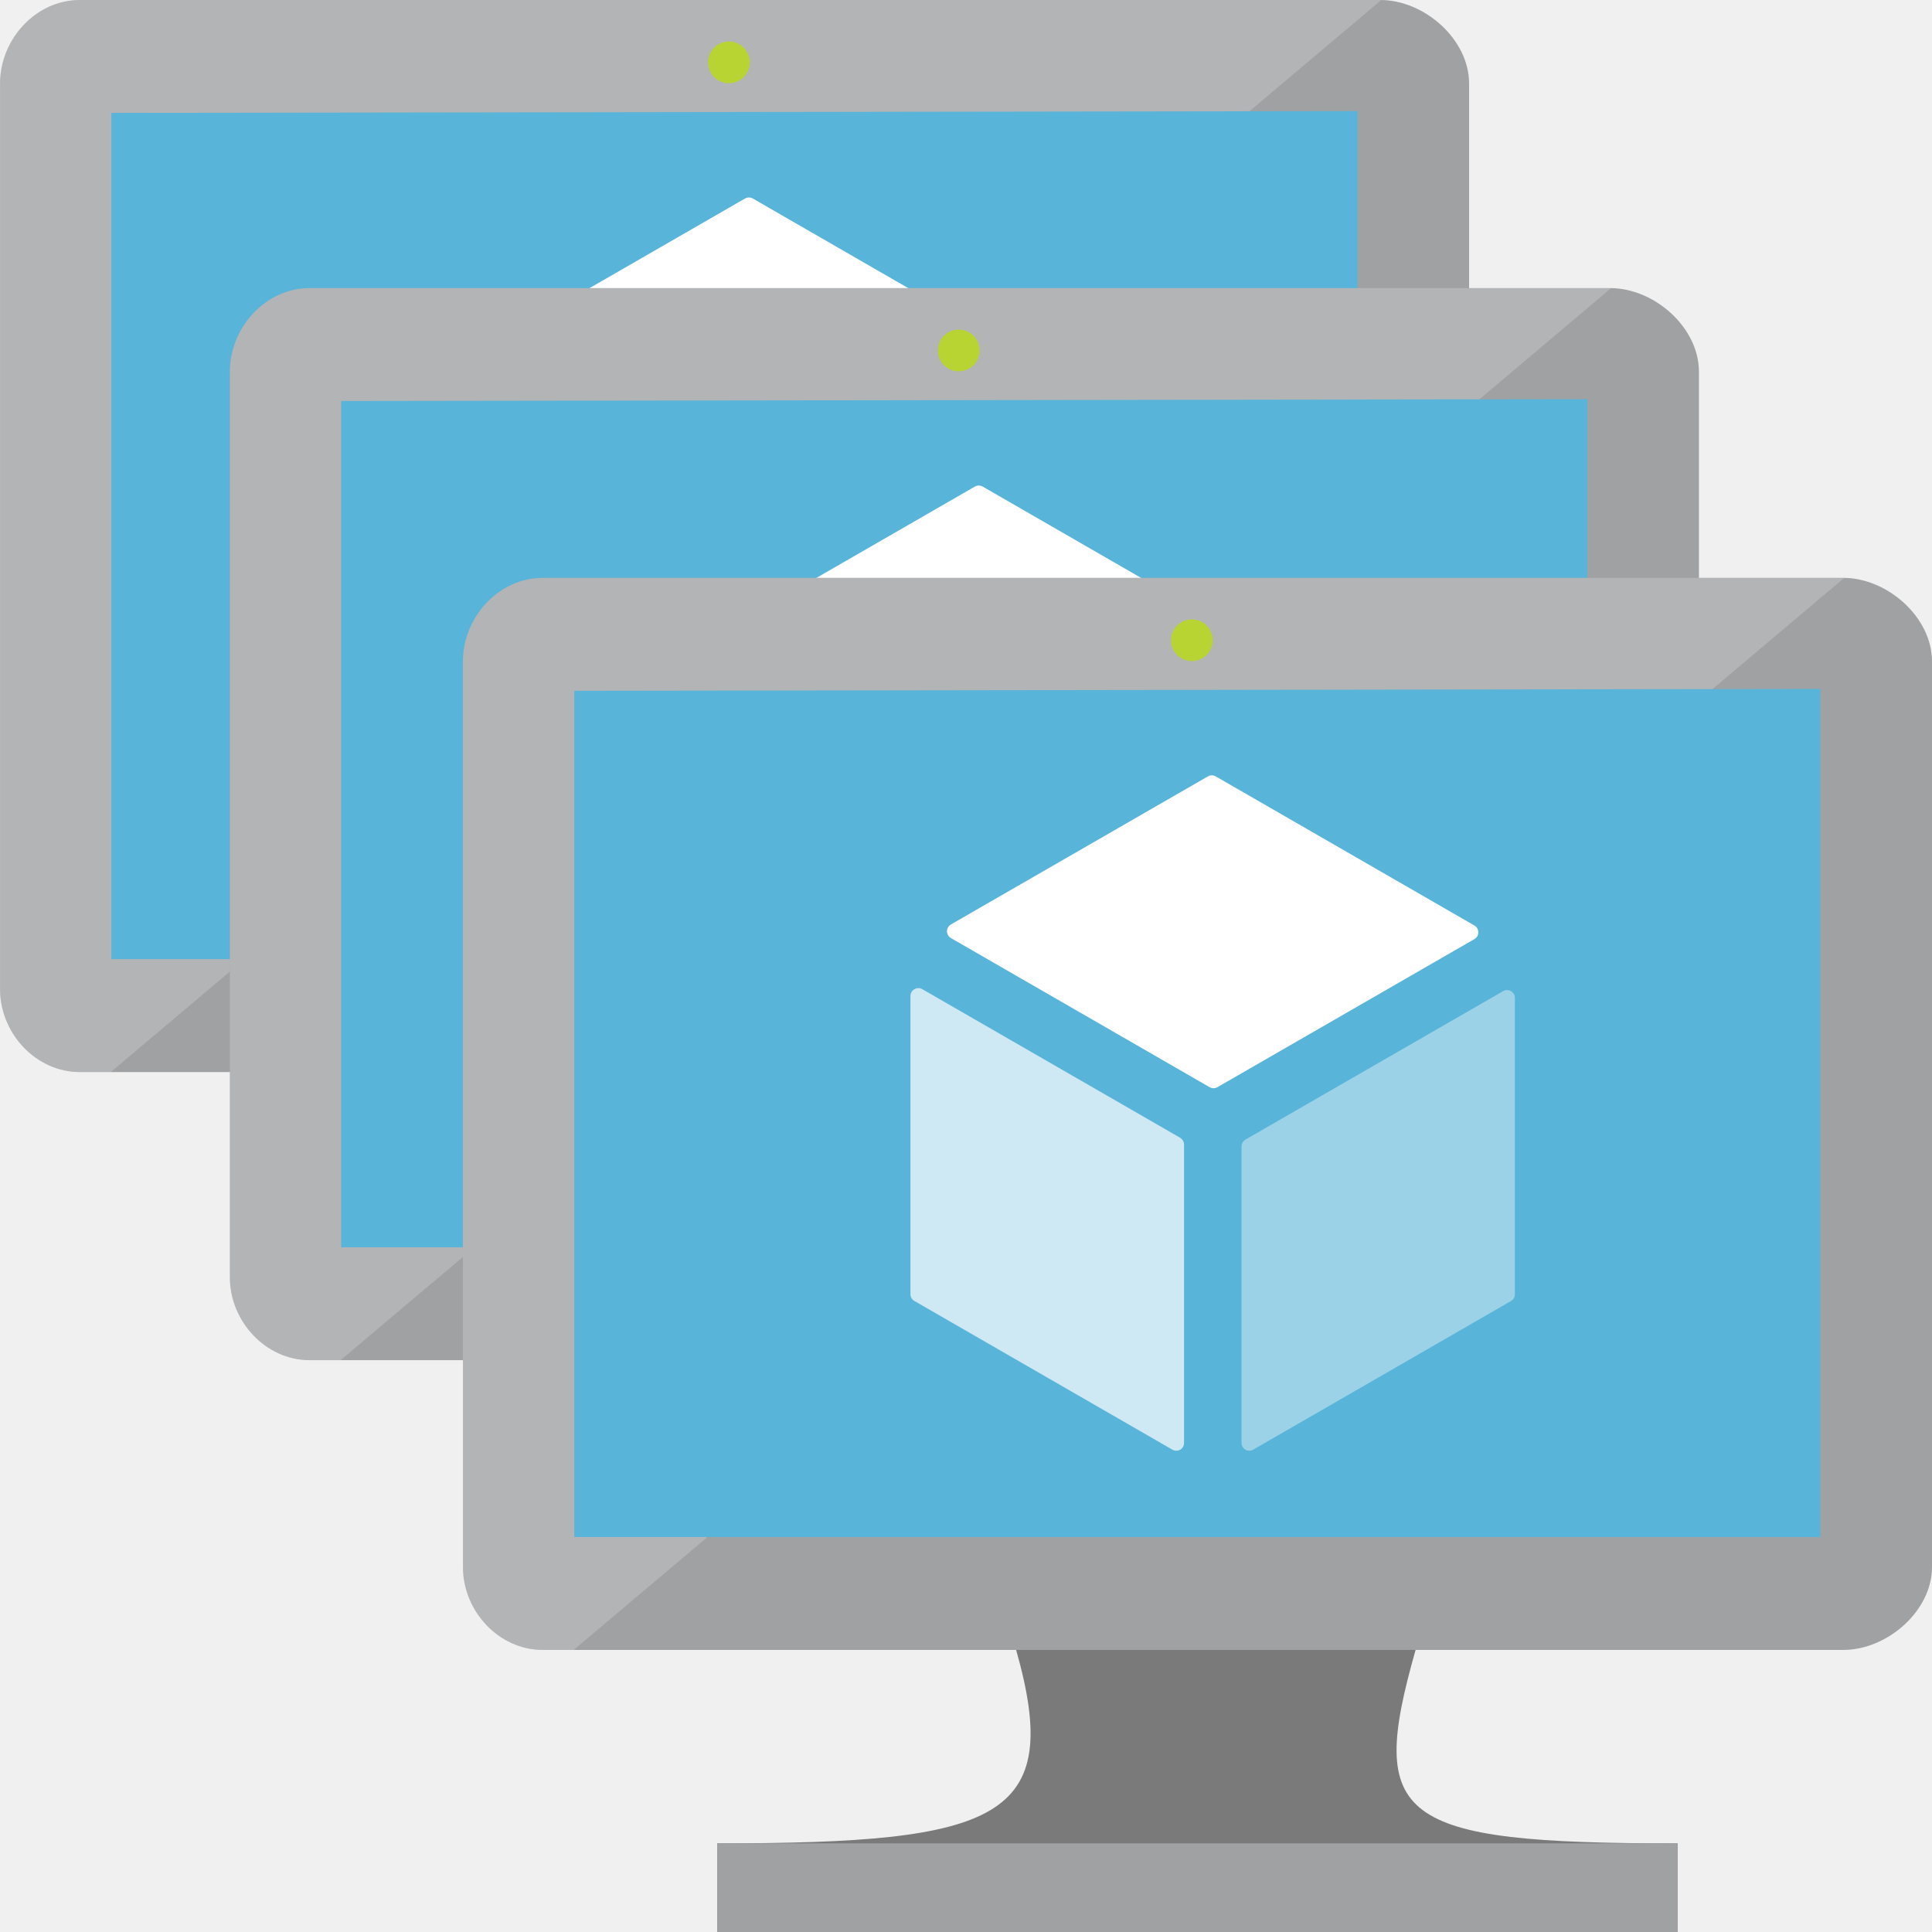
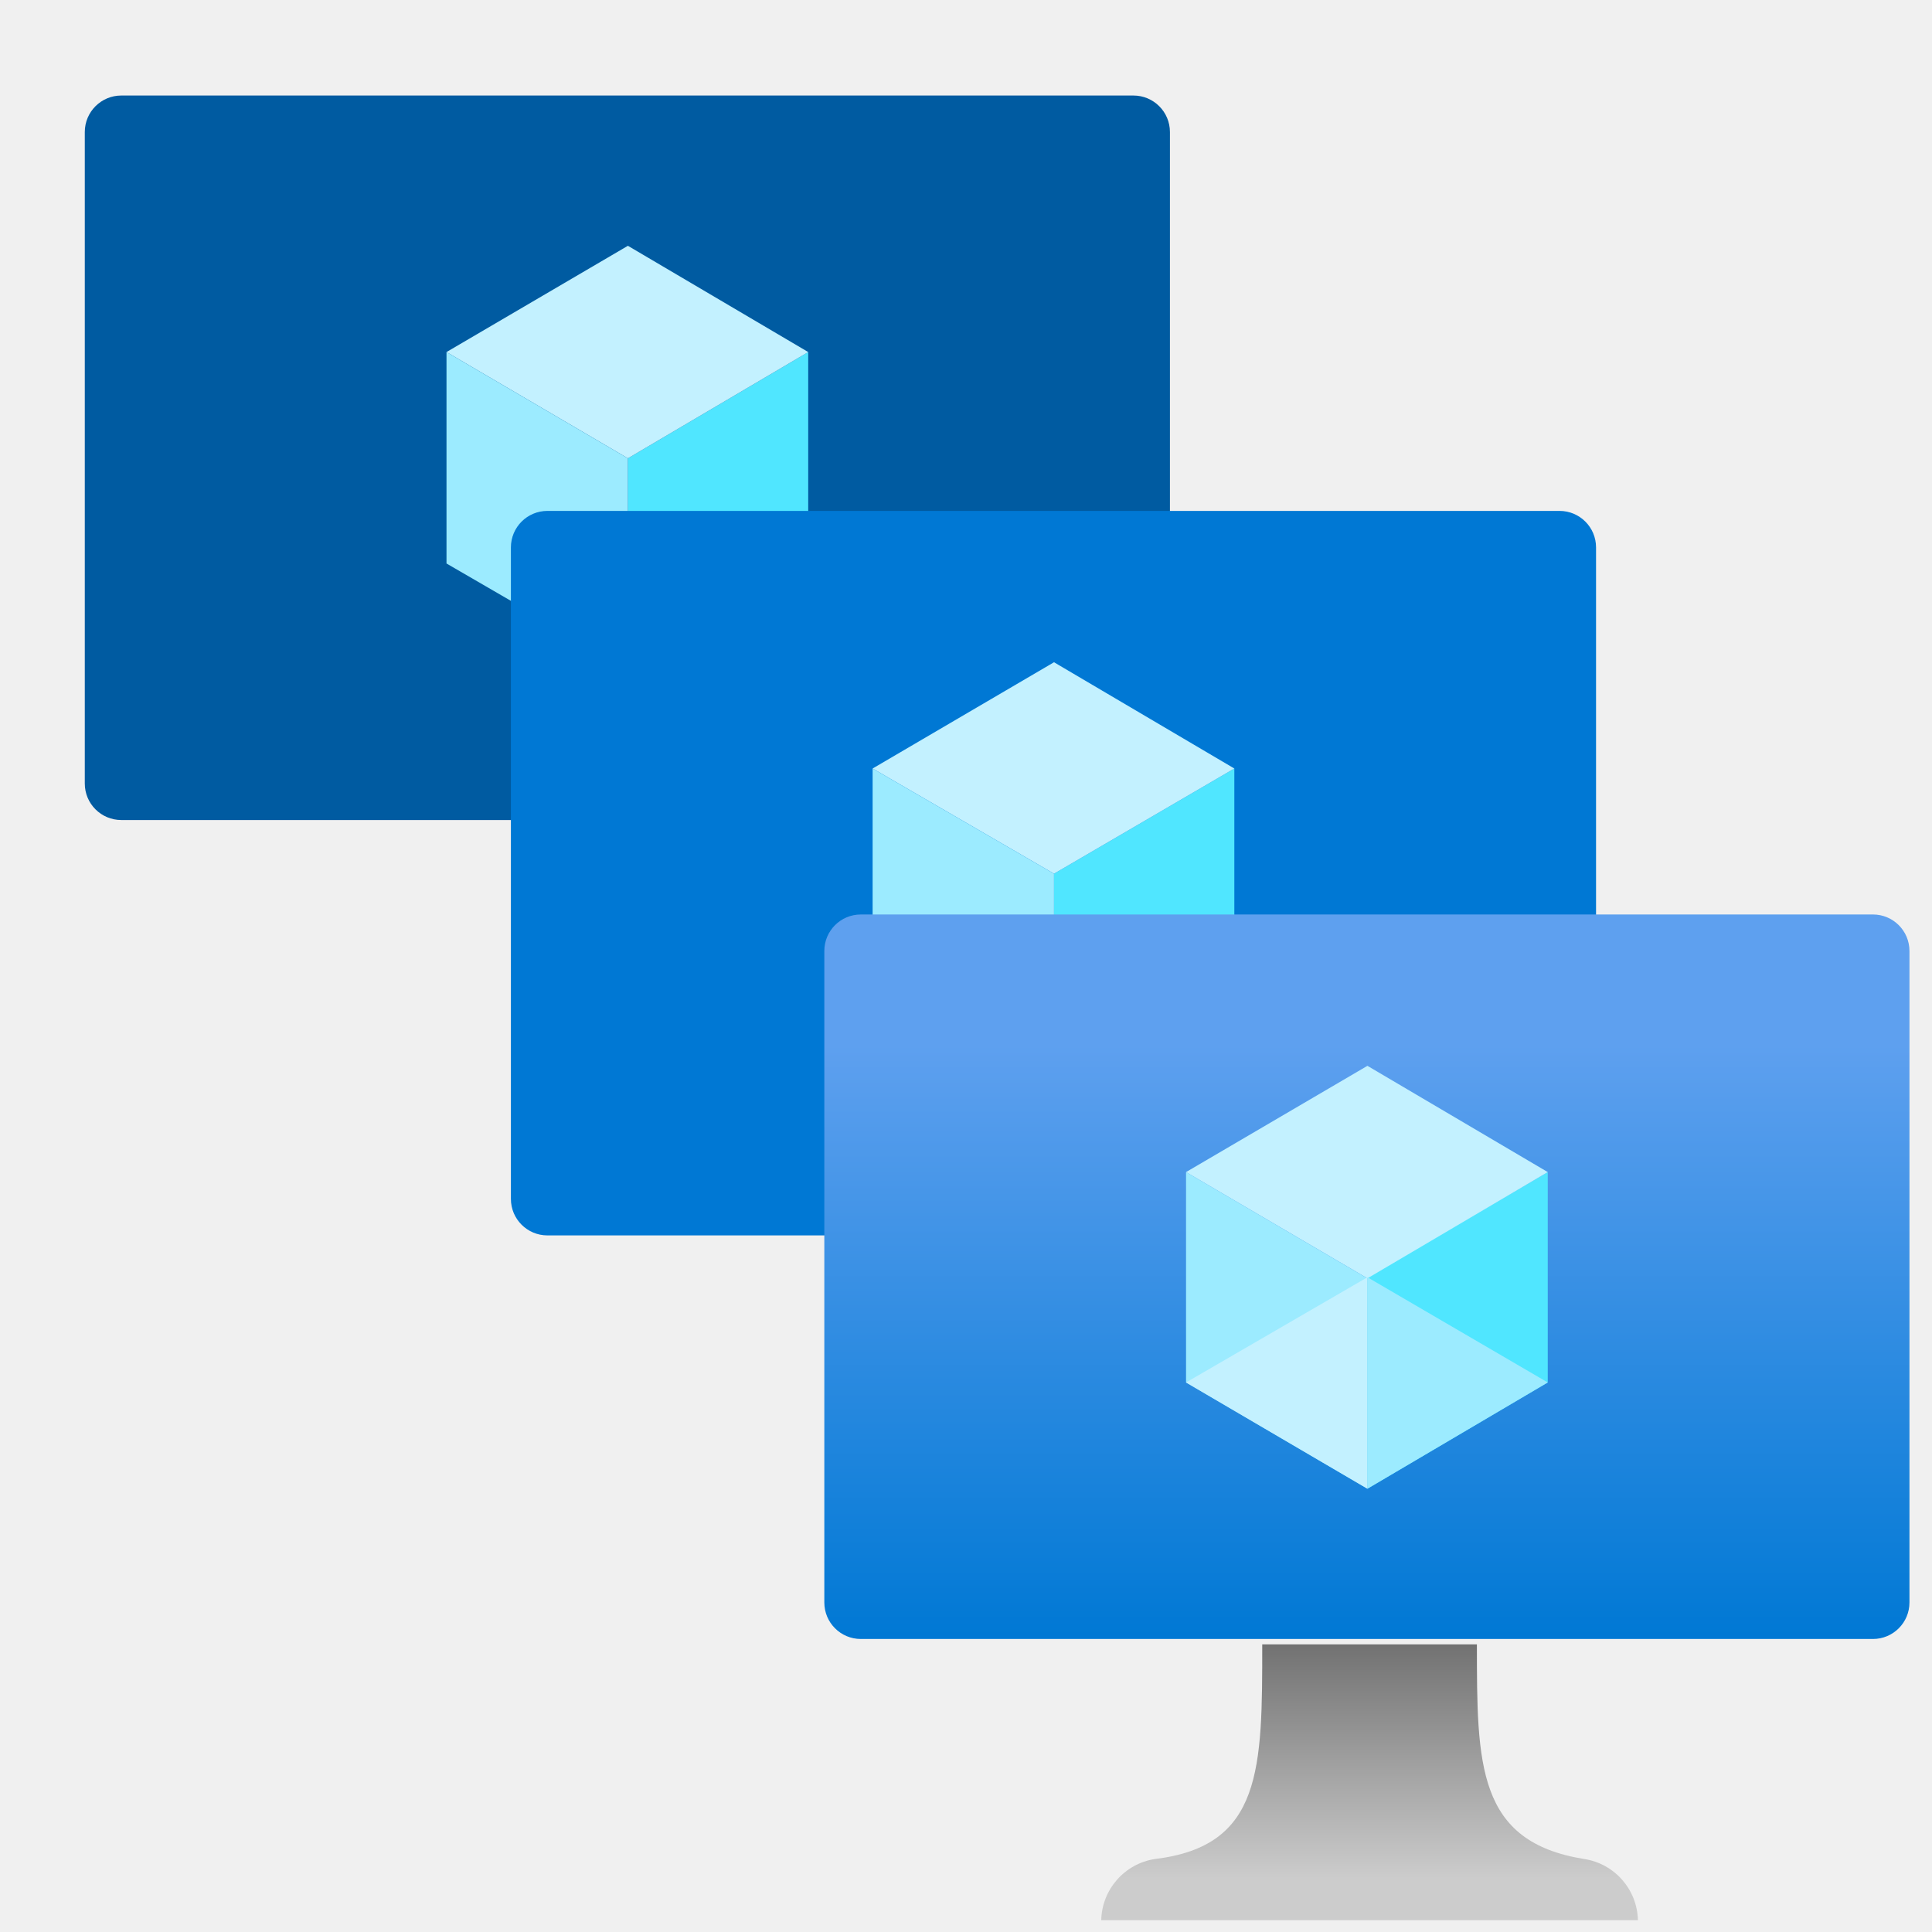
- <svg viewBox="0 0 50 50" class="fxs-portal-svg" role="presentation" focusable="false" id="FxSymbol0-041" data-type="1">
+ <svg viewBox="0 0 18 18" data-islogo="true" class="" role="presentation" focusable="false" id="FxSymbol0-039" data-type="1">
  <g>
-     <path d="M35.723 0H2.066C.923 0 .001 1.021.001 2.162v23.439c0 1.134.922 2.144 2.066 2.144h33.656c1.141 0 2.297-1.01 2.297-2.144V2.162C38.02 1.018 36.864 0 35.723 0" class="msportalfx-svg-c03" fill="#a0a1a2" />
-     <path opacity=".2" d="M35.746.002L35.722 0H2.066C.922.001 0 1.021 0 2.163v23.438c0 1.134.922 2.144 2.066 2.144h.801L35.746.002z" class="msportalfx-svg-c01" fill="#ffffff" />
-     <path d="M35.129 24.823H2.882V2.922l32.247-.047z" class="msportalfx-svg-c15" fill="#59b4d9" />
-     <path d="M19.404 1.591a.54.54 0 1 1-1.079 0 .54.54 0 0 1 1.079 0" class="msportalfx-svg-c13" fill="#b8d432" />
-     <path d="M19.425 13.209a.213.213 0 0 1-.102-.029l-6.695-3.859a.206.206 0 0 1-.1-.175c0-.072.039-.139.1-.175l6.654-3.834a.204.204 0 0 1 .2 0l6.697 3.861c.062.036.1.103.1.175a.2.2 0 0 1-.1.175l-6.652 3.833a.214.214 0 0 1-.102.028" class="msportalfx-svg-c01" fill="#ffffff" />
-     <path d="M41.671 7.456H8.015c-1.144 0-2.066 1.021-2.066 2.162v23.439c0 1.134.922 2.144 2.066 2.144h33.656c1.141 0 2.297-1.01 2.297-2.144V9.618c.001-1.144-1.155-2.162-2.297-2.162" class="msportalfx-svg-c03" fill="#a0a1a2" />
-     <path opacity=".2" d="M41.695 7.458l-.024-.002H8.015c-1.144 0-2.066 1.021-2.066 2.162v23.438c0 1.134.922 2.144 2.066 2.144h.801L41.695 7.458z" class="msportalfx-svg-c01" fill="#ffffff" />
-     <path d="M41.078 32.279H8.83V10.378l32.248-.047z" class="msportalfx-svg-c15" fill="#59b4d9" />
-     <path d="M25.352 9.047a.54.54 0 1 1-1.079 0 .54.54 0 0 1 1.079 0" class="msportalfx-svg-c13" fill="#b8d432" />
-     <path d="M25.374 20.664a.213.213 0 0 1-.102-.029l-6.695-3.859a.206.206 0 0 1-.1-.175c0-.072.039-.139.1-.175l6.654-3.834a.204.204 0 0 1 .2 0l6.697 3.861c.062.036.1.103.1.175a.2.2 0 0 1-.1.175l-6.652 3.833a.206.206 0 0 1-.102.028" class="msportalfx-svg-c01" fill="#ffffff" />
-     <path d="M36.636 42.698H26.297c1.242 4.38-.427 5.008-7.737 5.008V50h24.858v-2.293c-7.309-.001-8.026-.626-6.782-5.009" class="msportalfx-svg-c04" fill="#7a7a7a" />
-     <path d="M47.703 14.955H14.047c-1.144 0-2.066 1.021-2.066 2.162v23.439c0 1.134.922 2.144 2.066 2.144h33.656c1.141 0 2.297-1.01 2.297-2.144V17.117c0-1.143-1.156-2.162-2.297-2.162" class="msportalfx-svg-c03" fill="#a0a1a2" />
-     <path opacity=".2" d="M47.727 14.958l-.024-.002H14.046c-1.144 0-2.066 1.021-2.066 2.162v23.438c0 1.134.922 2.144 2.066 2.144h.801l32.88-27.742z" class="msportalfx-svg-c01" fill="#ffffff" />
-     <path d="M47.109 39.779H14.862V17.878l32.247-.048z" class="msportalfx-svg-c15" fill="#59b4d9" />
-     <path d="M18.561 47.706h24.858V50H18.561z" class="msportalfx-svg-c03" fill="#a0a1a2" />
-     <path d="M31.384 16.546a.54.54 0 1 1-1.079 0 .54.54 0 0 1 1.079 0" class="msportalfx-svg-c13" fill="#b8d432" />
-     <path d="M31.405 28.164a.213.213 0 0 1-.102-.029l-6.695-3.859a.206.206 0 0 1-.1-.175c0-.072.039-.139.1-.175l6.654-3.834a.204.204 0 0 1 .2 0l6.697 3.861c.062.036.1.103.1.175a.2.2 0 0 1-.1.175l-6.652 3.833a.214.214 0 0 1-.102.028" class="msportalfx-svg-c01" fill="#ffffff" />
-     <path opacity=".7" d="M30.443 37.544a.194.194 0 0 1-.102-.027l-6.675-3.847a.198.198 0 0 1-.104-.175v-7.72c0-.073.039-.139.104-.175a.201.201 0 0 1 .204 0l6.674 3.846a.213.213 0 0 1 .099.177v7.72a.203.203 0 0 1-.099.175.223.223 0 0 1-.101.026" class="msportalfx-svg-c01" fill="#ffffff" />
-     <path opacity=".4" d="M32.333 37.544a.219.219 0 0 1-.105-.027.206.206 0 0 1-.098-.175V29.67a.21.21 0 0 1 .098-.175l6.674-3.845a.2.2 0 0 1 .201 0 .199.199 0 0 1 .102.175v7.671c0 .074-.039.14-.102.175l-6.672 3.847a.194.194 0 0 1-.098.026" class="msportalfx-svg-c01" fill="#ffffff" />
+     <rect x=".79" y=".89" width="10.11" height="6.75" rx=".34" fill="#005ba1" />
+     <path fill="#50e6ff" d="M7.53 3.28v1.97l-1.68.98V4.27l1.68-.99z" />
+     <path fill="#c3f1ff" d="M7.53 3.28l-1.68.99-1.69-.99 1.69-.99 1.68.99z" />
+     <path fill="#9cebff" d="M5.85 4.27v1.96l-1.69-.98V3.28l1.69.99z" />
+     <rect x="4.76" y="4.76" width="10.11" height="6.75" rx=".34" fill="#0078d4" />
+     <path fill="#50e6ff" d="M11.5 7.16v1.96l-1.68.99V8.14l1.68-.98z" />
+     <path fill="#c3f1ff" d="M11.5 7.16l-1.68.98-1.69-.98 1.69-.99 1.68.99z" />
+     <path fill="#9cebff" d="M9.82 8.14v1.97l-1.69-.99V7.16l1.69.98z" />
+     <rect x="7.68" y="8.52" width="10.11" height="6.75" rx=".34" fill="url(#b816c8ea-05a2-41fb-ba99-96d84599c9f4)" />
+     <path fill="#50e6ff" d="M14.42 10.92v1.96l-1.68.99V11.9l1.68-.98z" />
+     <path fill="#c3f1ff" d="M14.42 10.92l-1.68.99-1.69-.99 1.69-.99 1.68.99z" />
+     <path fill="#9cebff" d="M12.74 11.91v1.96l-1.69-.99v-1.96l1.69.99z" />
+     <path fill="#c3f1ff" d="M11.05 12.88l1.69-.98v1.97l-1.69-.99z" />
+     <path fill="#9cebff" d="M14.42 12.88l-1.68-.98v1.97l1.68-.99z" />
+     <path d="M14.76 17.32c-1-.16-1-.88-1-2h-2c0 1.16 0 1.88-1 2a.59.59 0 0 0-.5.57h5a.59.59 0 0 0-.5-.57z" fill="url(#ab373d88-41af-4fc3-b172-d4489f9107a0)" />
  </g>
  <defs>
- </defs>
+     <linearGradient id="b816c8ea-05a2-41fb-ba99-96d84599c9f4" x1="12.74" y1="15.28" x2="12.74" y2="8.52" gradientUnits="userSpaceOnUse">
+       <stop offset="0" stop-color="#0078d4" />
+       <stop offset=".82" stop-color="#5ea0ef" />
+     </linearGradient>
+     <linearGradient id="ab373d88-41af-4fc3-b172-d4489f9107a0" x1="12.74" y1="17.89" x2="12.74" y2="15.28" gradientUnits="userSpaceOnUse">
+       <stop offset=".15" stop-color="#ccc" />
+       <stop offset="1" stop-color="#707070" />
+     </linearGradient>
+   </defs>
</svg>
